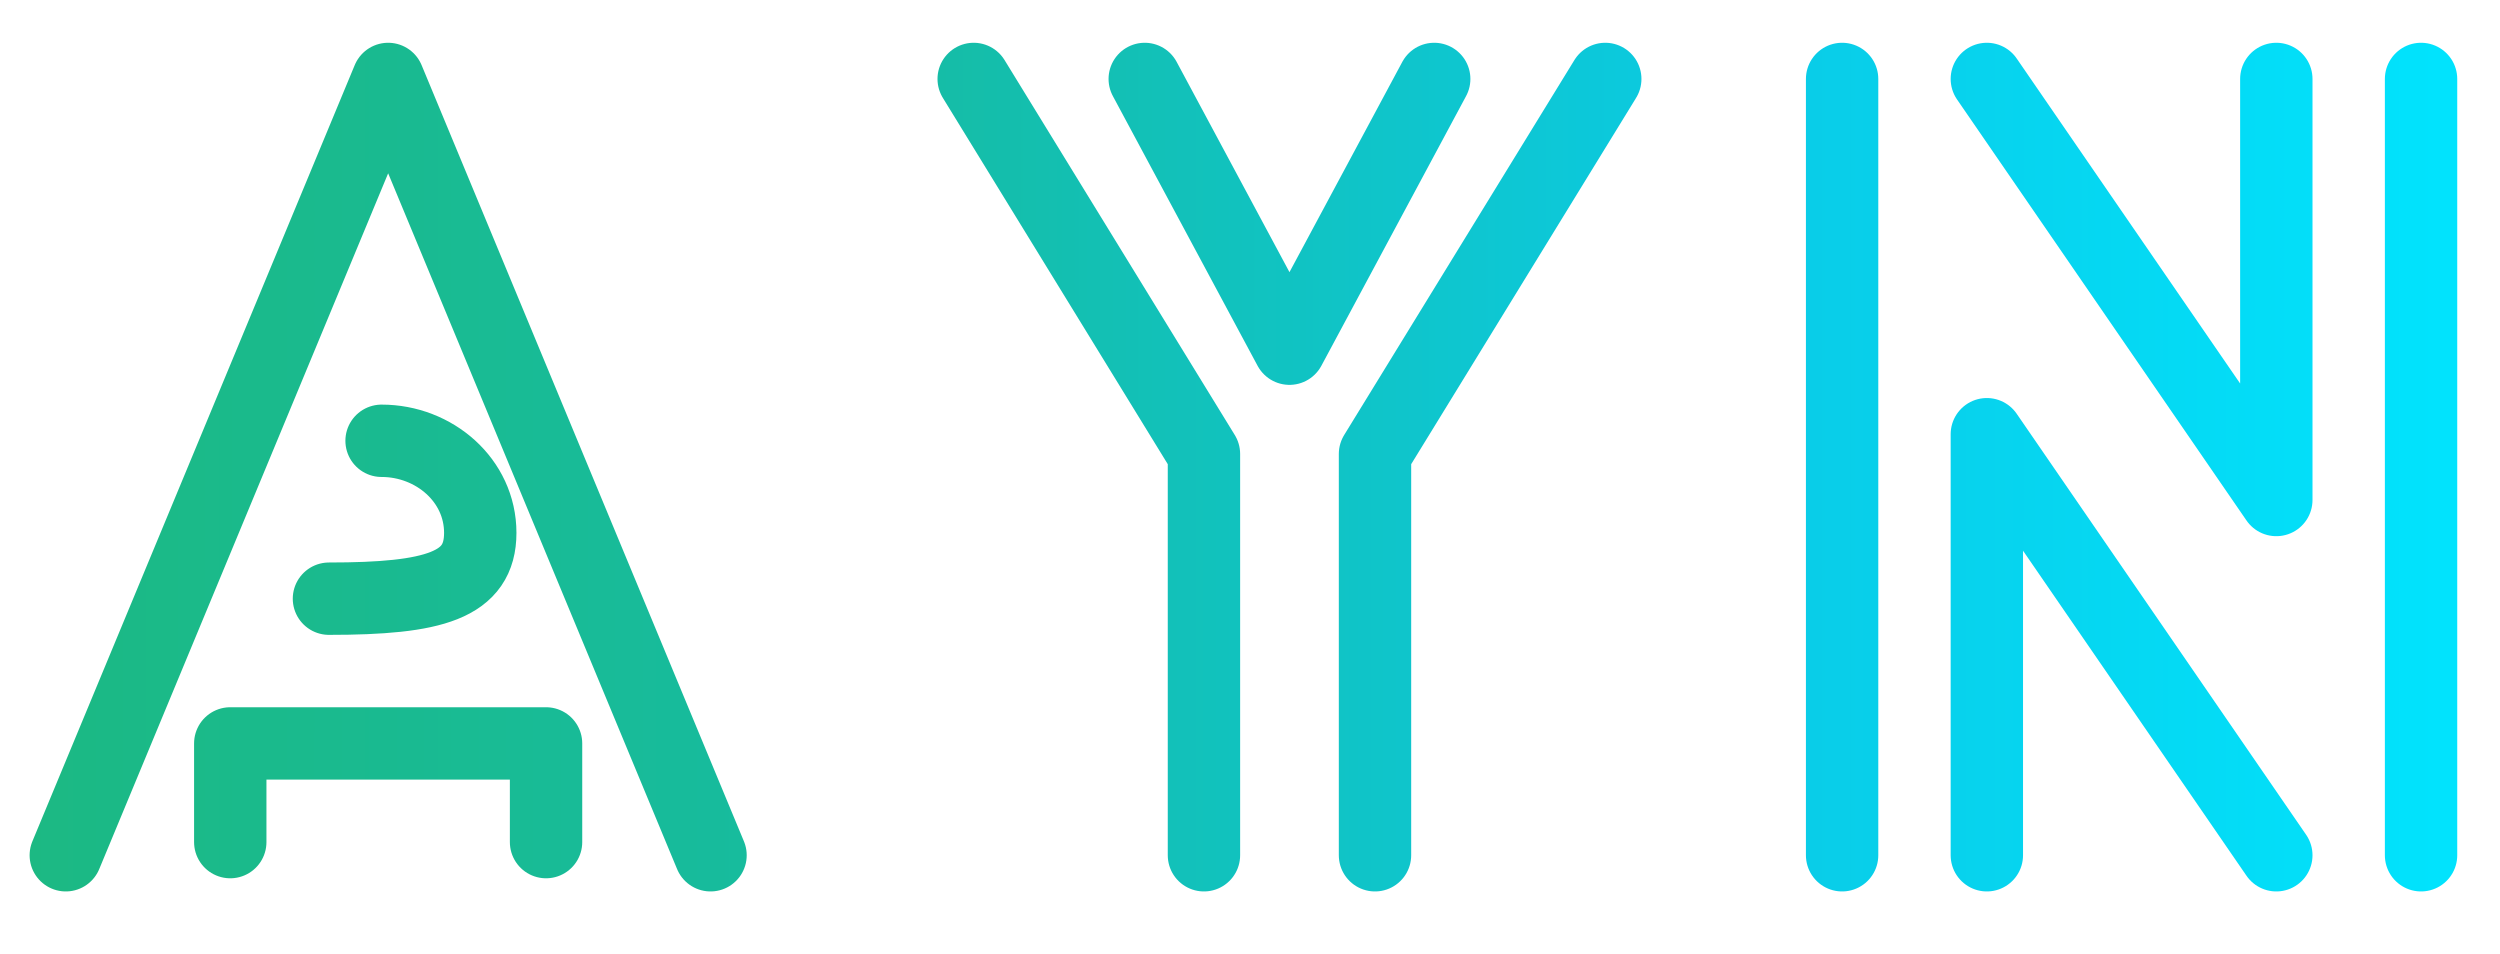
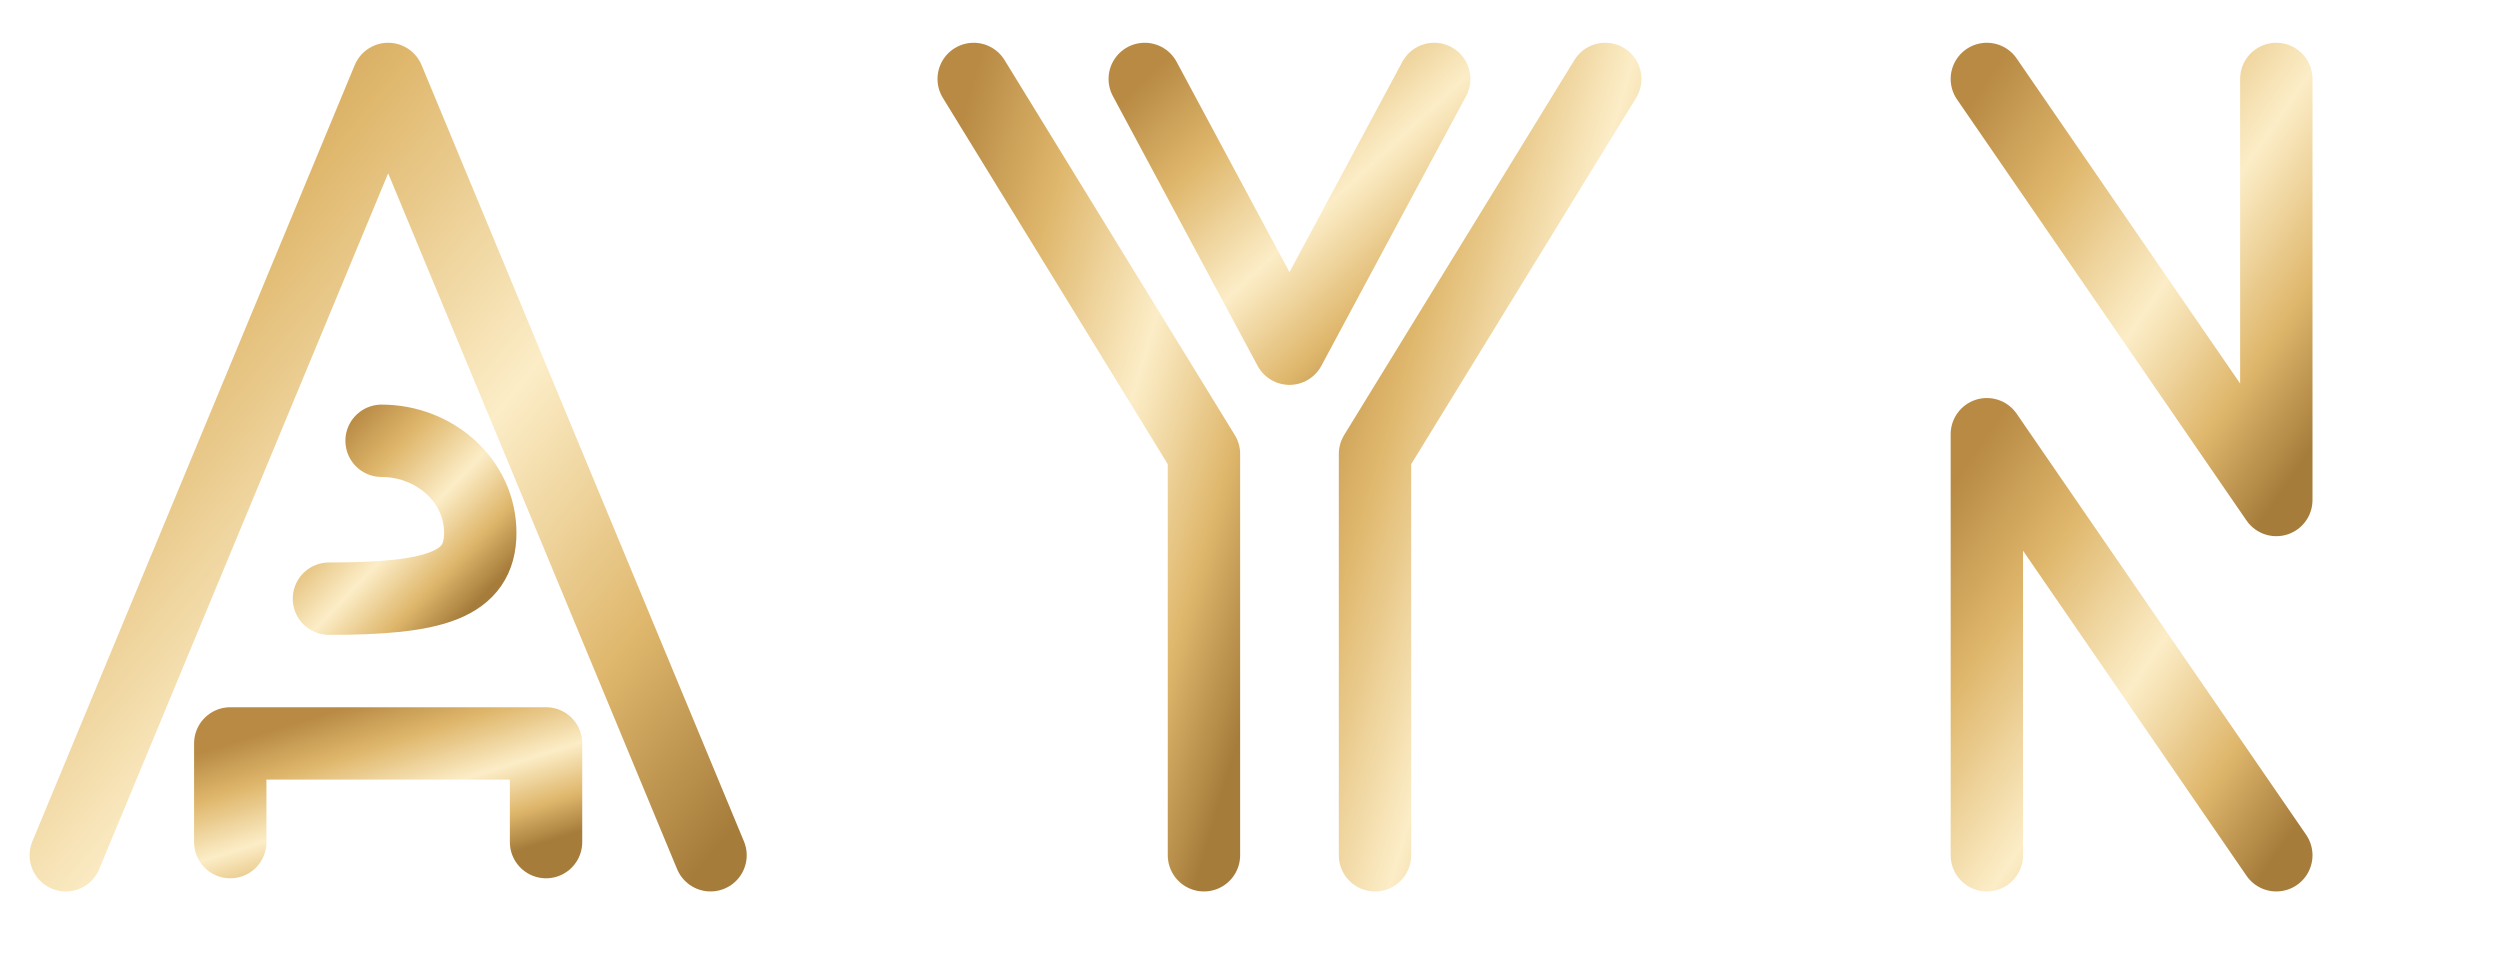
<svg xmlns="http://www.w3.org/2000/svg" viewBox="90 55 380 145" width="100%" height="100%">
  <defs>
-     <linearGradient id="fabricsMarkGrad" x1="90" y1="120" x2="470" y2="120" gradientUnits="userSpaceOnUse">
-       <stop offset="0%" stop-color="#1cb982" />
-       <stop offset="35%" stop-color="#16bca2" />
-       <stop offset="70%" stop-color="#0acbe6" />
-       <stop offset="100%" stop-color="#00e5ff" />
+     <linearGradient id="fabricsGoldMarkGrad" x1="0%" y1="0%" x2="100%" y2="100%">
+       <stop offset="0%" stop-color="#b88a44" />
+       <stop offset="25%" stop-color="#dfb76c" />
+       <stop offset="55%" stop-color="#fcedc7" />
+       <stop offset="80%" stop-color="#dfb76c" />
+       <stop offset="100%" stop-color="#a67c3b" />
    </linearGradient>
  </defs>
-   <g fill="none" stroke="url(#fabricsMarkGrad)" stroke-width="11" stroke-linecap="round" stroke-linejoin="round">
+   <g fill="none" stroke="url(#fabricsGoldMarkGrad)" stroke-width="11" stroke-linecap="round" stroke-linejoin="round">
    <path d="M 100,185 L 149,67 L 198,185" />
    <path d="M 125,183 L 125,168 L 173,168 L 173,183" />
    <path d="M 148,122 C 156,122 163,128 163,136 C 163,144 156,146 140,146" />
    <path d="M 238,67 L 273,124 L 273,185" />
    <path d="M 334,67 L 299,124 L 299,185" />
    <path d="M 264,67 L 286,108 L 308,67" />
    <line x1="370" y1="67" x2="370" y2="185" />
    <path d="M 392,67 L 436,131 L 436,67" />
    <path d="M 392,185 L 392,121 L 436,185" />
    <line x1="458" y1="67" x2="458" y2="185" />
  </g>
</svg>
